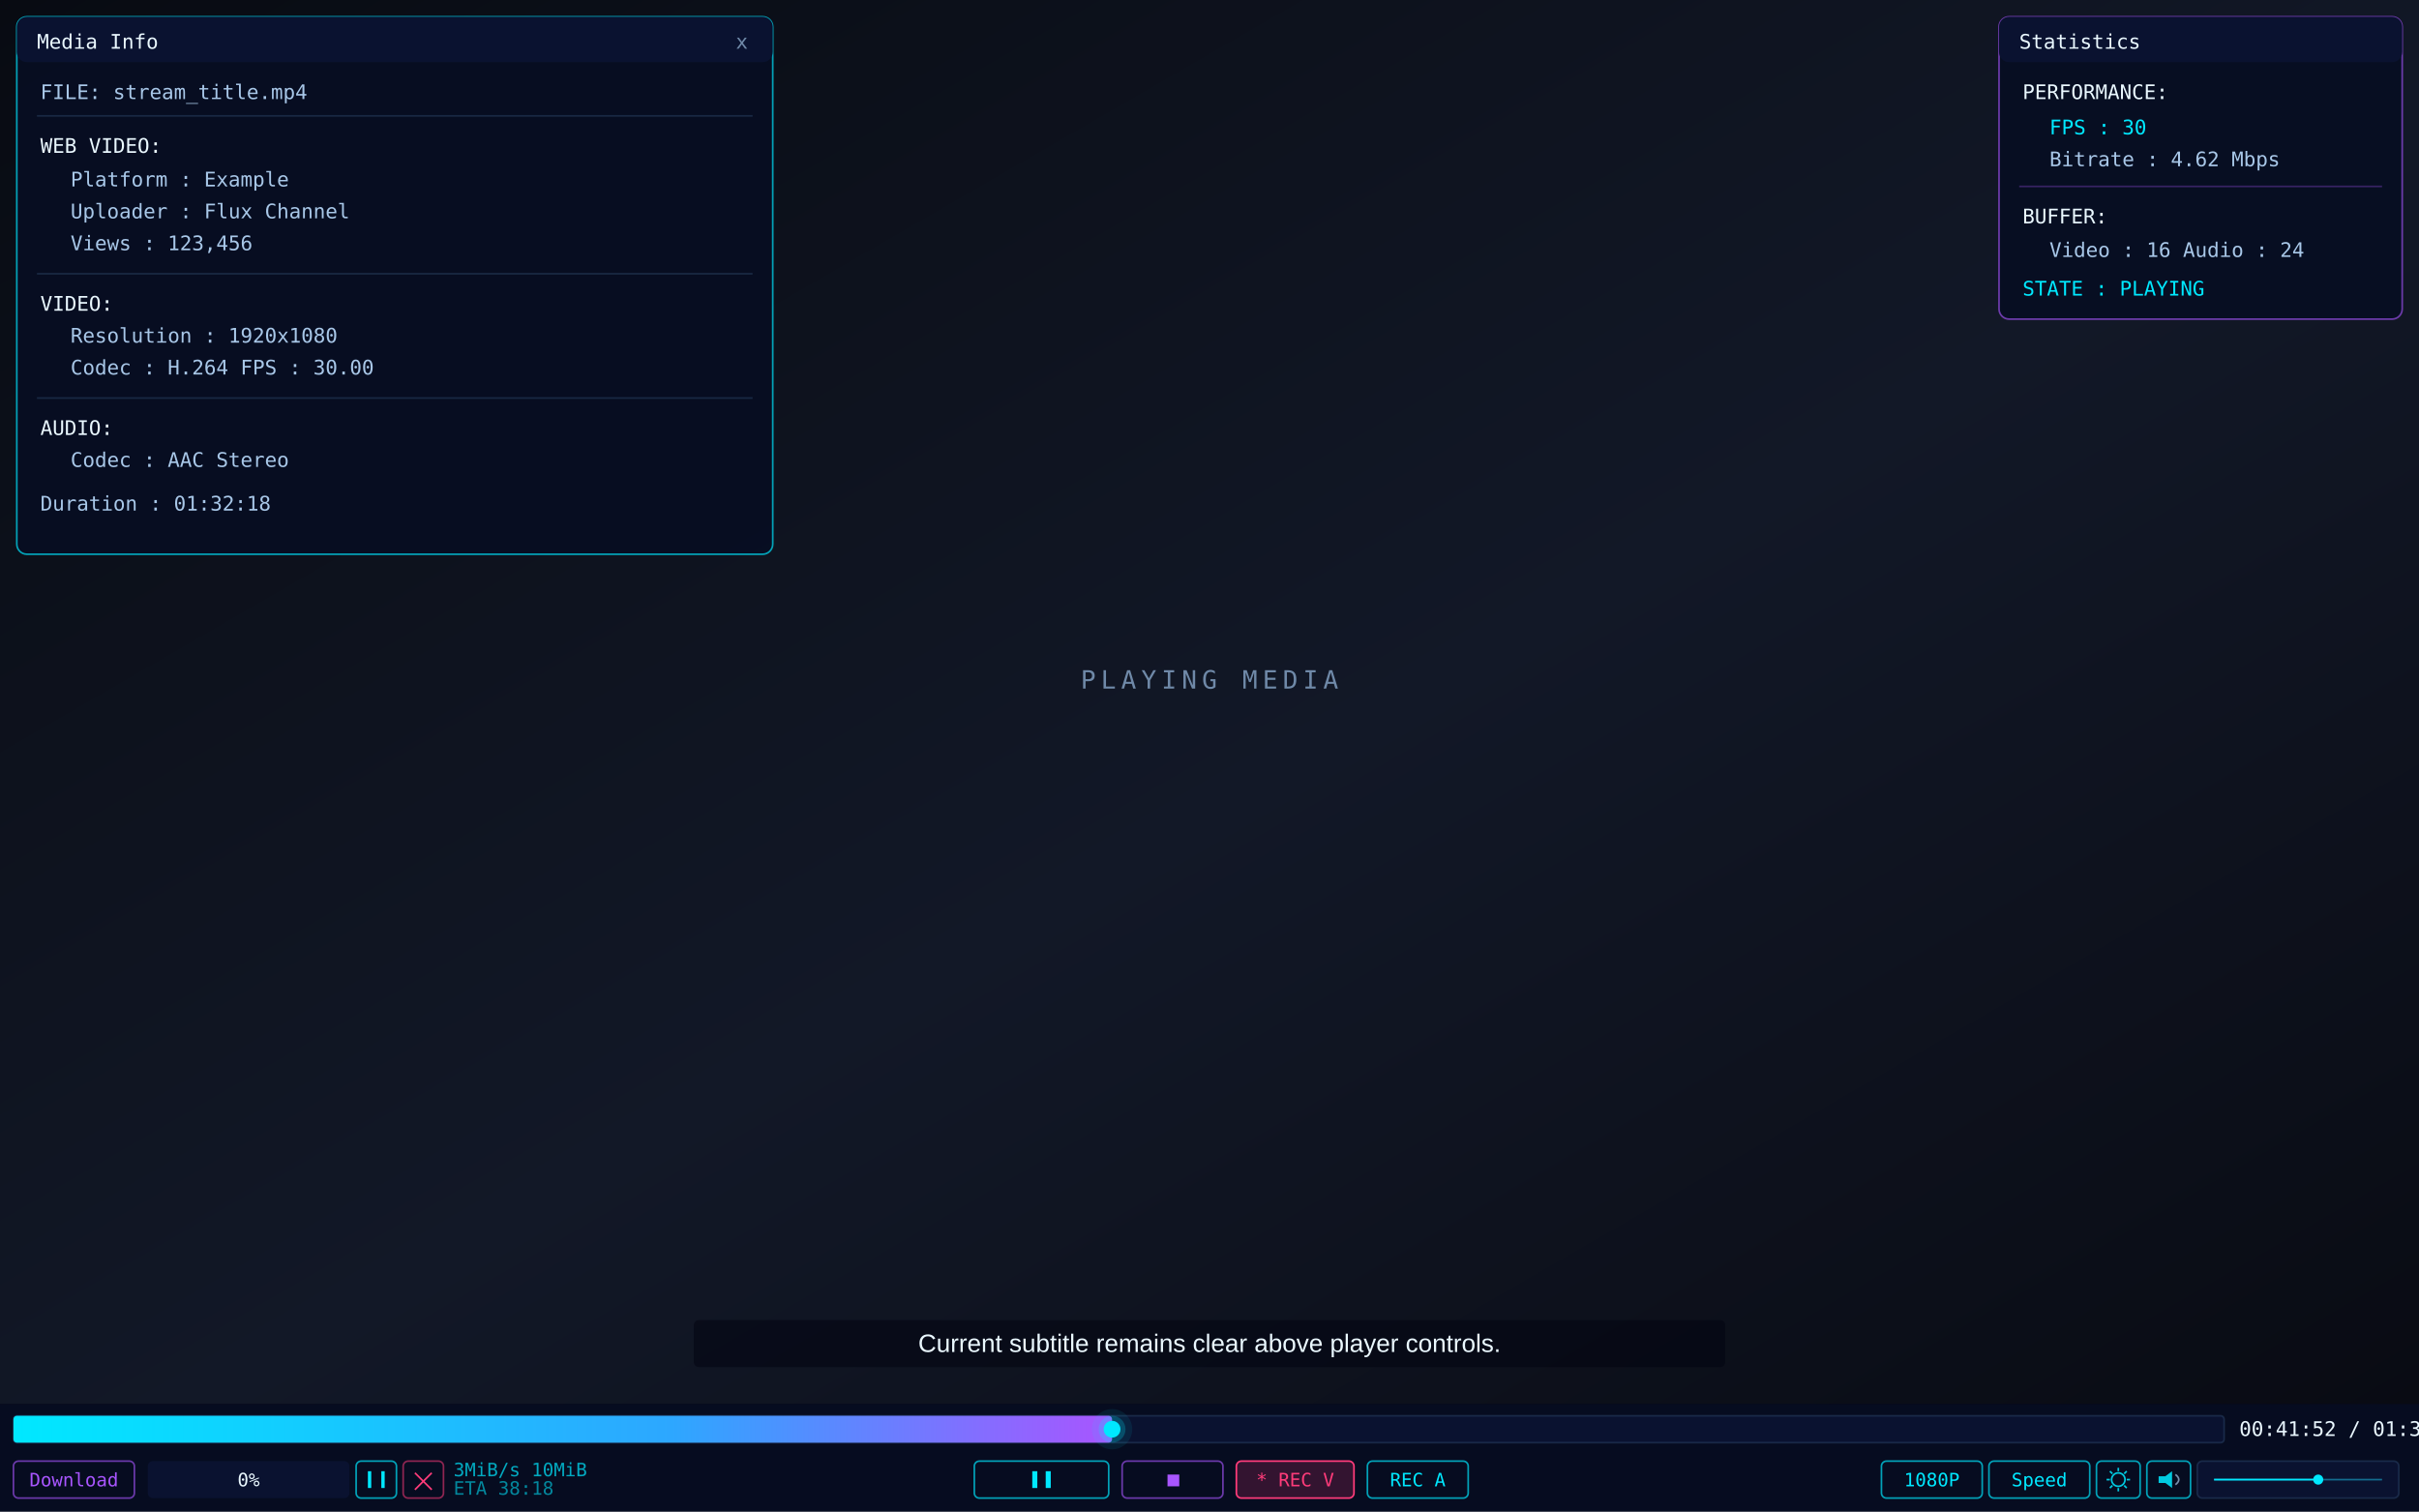
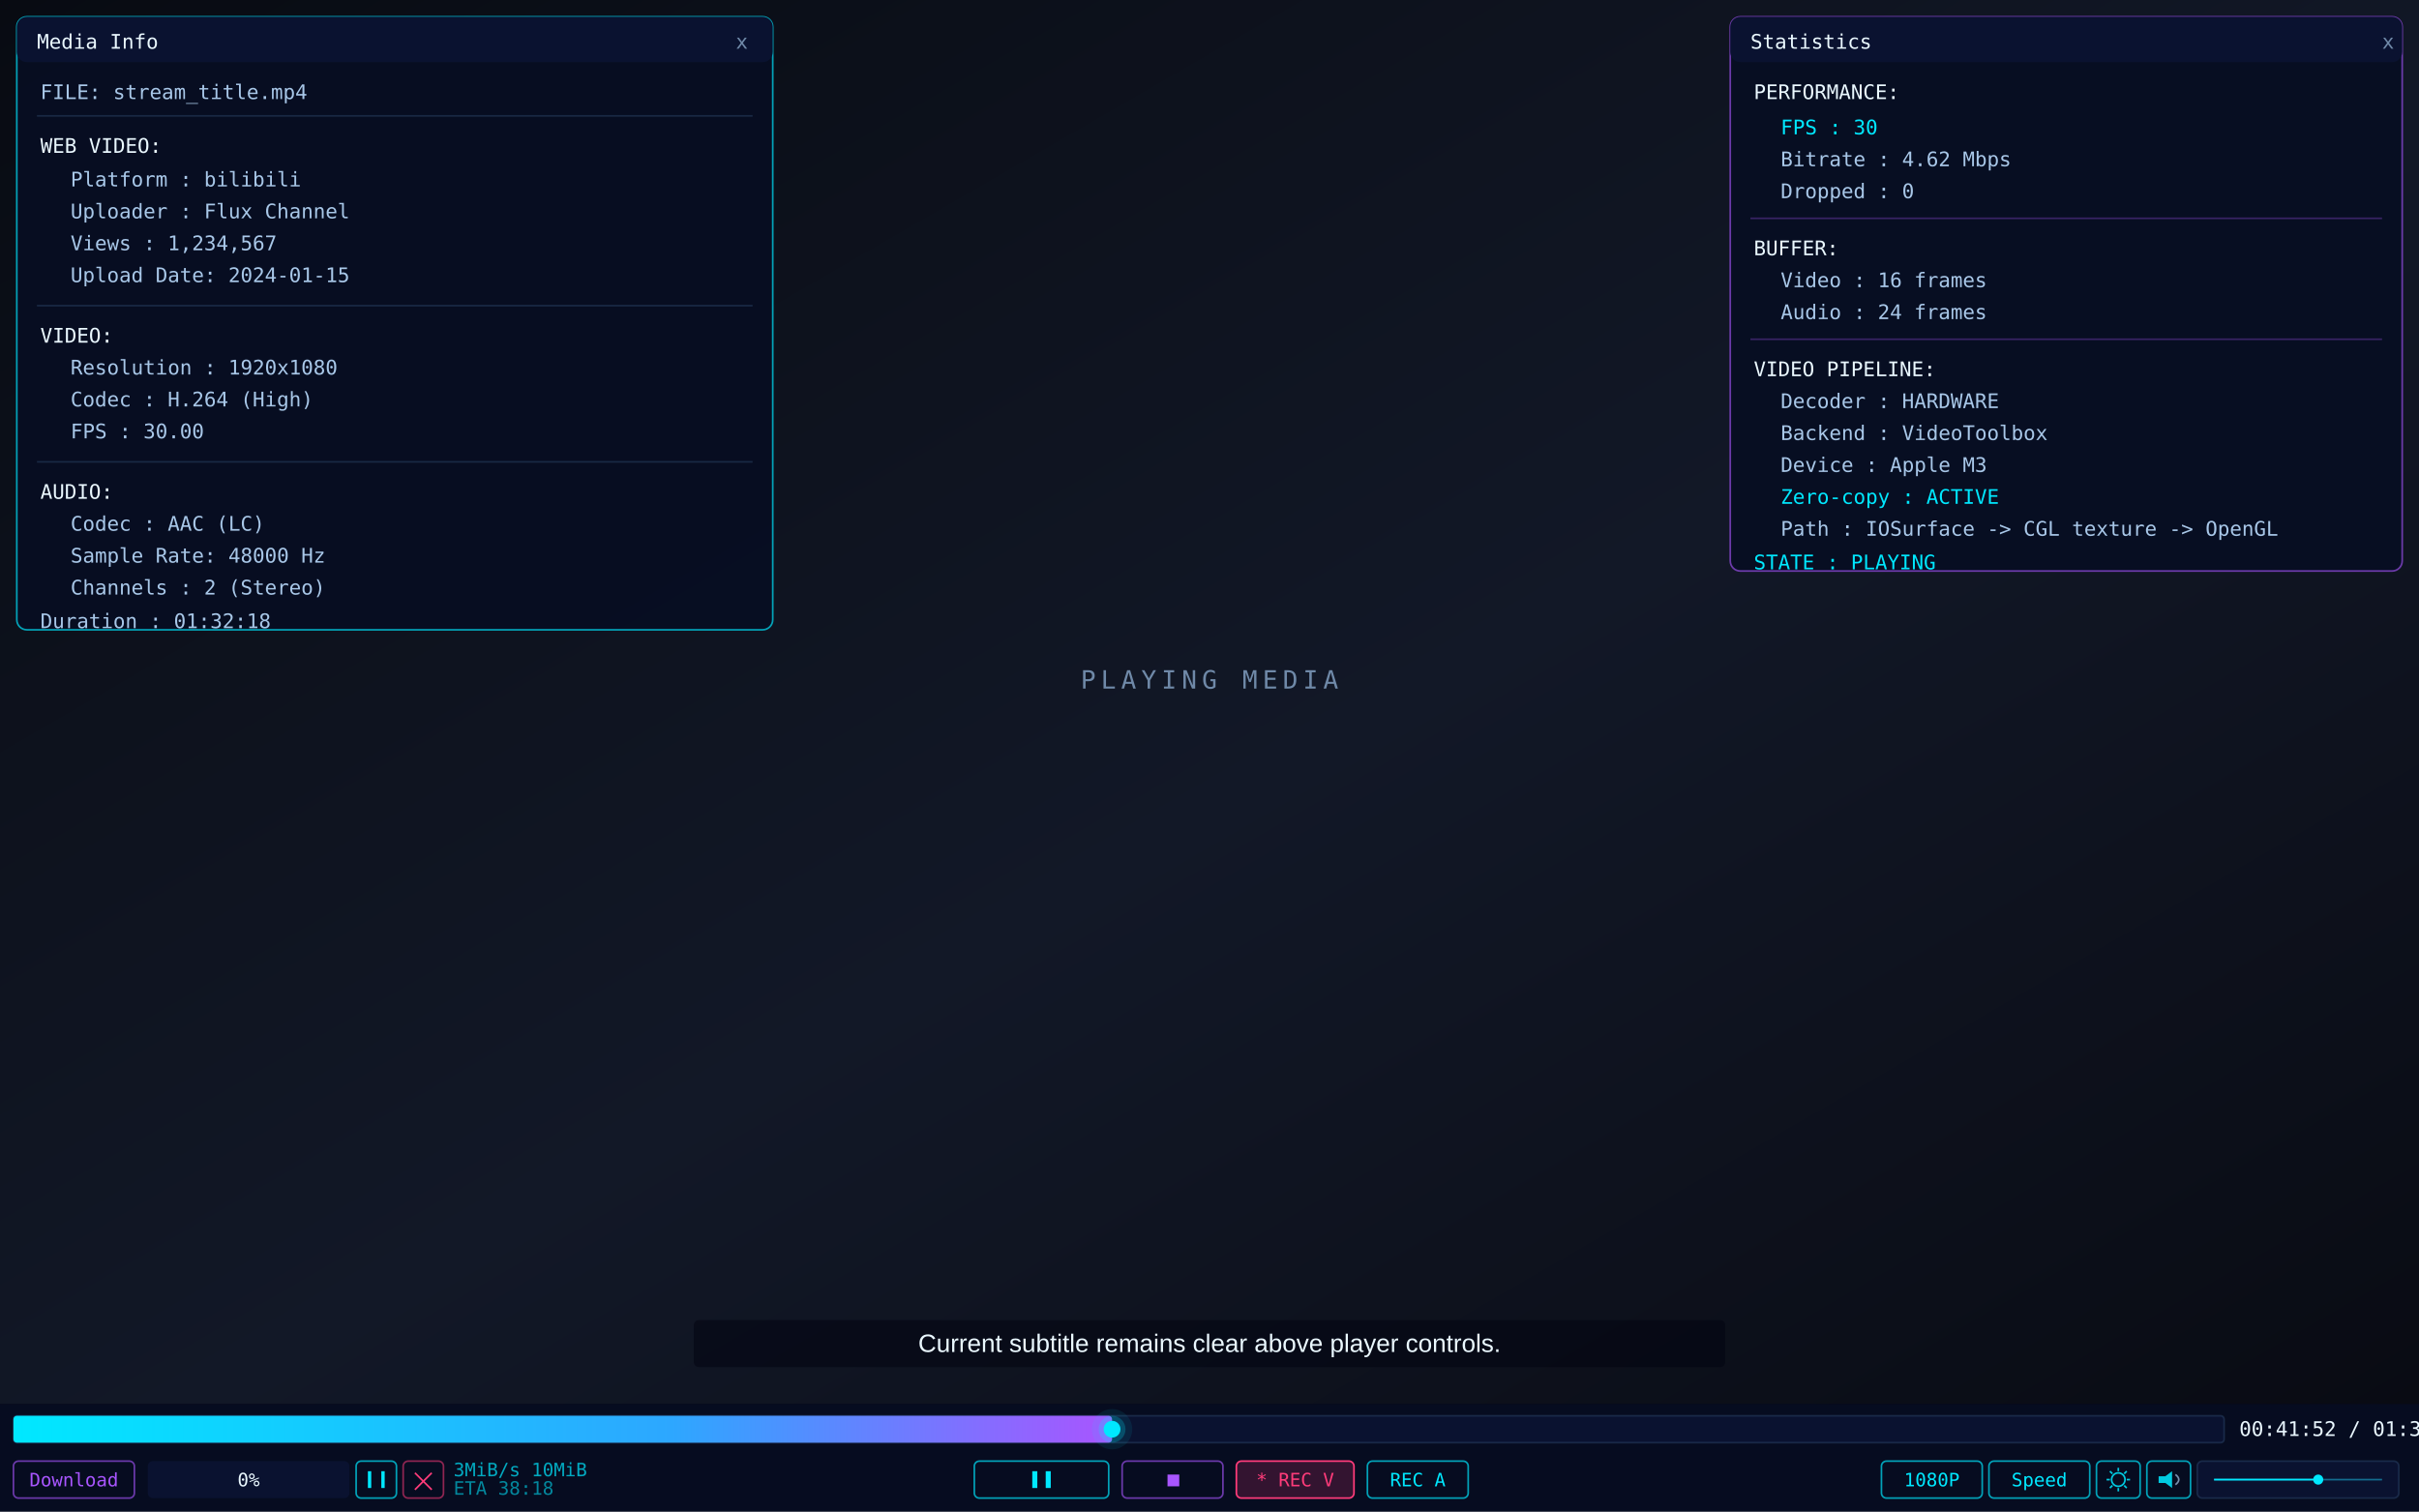
<svg xmlns="http://www.w3.org/2000/svg" width="1440" height="900" viewBox="0 0 1440 900" fill="none">
  <defs>
    <linearGradient id="video" x1="0" y1="0" x2="1" y2="1">
      <stop stop-color="#080B12" />
      <stop offset=".54" stop-color="#121827" />
      <stop offset="1" stop-color="#090B13" />
    </linearGradient>
    <linearGradient id="rail" x1="0" y1="0" x2="1" y2="0">
      <stop stop-color="#00E8FF" stop-opacity="0" />
      <stop offset=".28" stop-color="#00E8FF" />
      <stop offset=".72" stop-color="#A855FF" />
      <stop offset="1" stop-color="#FF3DF2" stop-opacity="0" />
    </linearGradient>
    <linearGradient id="played" x1="0" y1="0" x2="1" y2="0">
      <stop stop-color="#00E8FF" />
      <stop offset=".6" stop-color="#2DA7FF" />
      <stop offset="1" stop-color="#A855FF" />
    </linearGradient>
    <radialGradient id="frame" cx="0" cy="0" r="1" gradientTransform="translate(730 400) scale(520 310)">
      <stop stop-color="#2DA7FF" stop-opacity=".05" />
      <stop offset="1" stop-color="#030511" stop-opacity="0" />
    </radialGradient>
  </defs>
  <rect width="1440" height="900" fill="#030511" />
  <rect width="1440" height="836" fill="url(#video)" />
  <rect width="1440" height="836" fill="url(#frame)" />
  <text x="720" y="410" text-anchor="middle" font-family="Consolas, monospace" font-size="15" fill="#6F89A8" letter-spacing="3">PLAYING MEDIA</text>
  <g font-family="Consolas, monospace" font-size="12">
-     <rect x="10" y="10" width="450" height="320" rx="6" fill="#070D22" fill-opacity=".92" stroke="#00E8FF" stroke-opacity=".68" />
+     <rect x="10" y="10" width="450" height="365" rx="6" fill="#070D22" fill-opacity=".92" stroke="#00E8FF" stroke-opacity=".68" />
    <rect x="10" y="10" width="450" height="27" rx="6" fill="#0A1230" />
    <text x="22" y="29" fill="#EAF8FF">Media Info</text>
    <text x="438" y="29" fill="#6F89A8">x</text>
    <text x="24" y="59" fill="#A8C7E8">FILE: stream_title.mp4</text>
    <path d="M22 69H448" stroke="#5A8CBE" stroke-opacity=".22" />
    <text x="24" y="91" fill="#EAF8FF">WEB VIDEO:</text>
-     <text x="42" y="111" fill="#A8C7E8">Platform   : Example</text>
+     <text x="42" y="111" fill="#A8C7E8">Platform   : bilibili</text>
    <text x="42" y="130" fill="#A8C7E8">Uploader   : Flux Channel</text>
-     <text x="42" y="149" fill="#A8C7E8">Views      : 123,456</text>
-     <path d="M22 163H448" stroke="#5A8CBE" stroke-opacity=".22" />
-     <text x="24" y="185" fill="#EAF8FF">VIDEO:</text>
-     <text x="42" y="204" fill="#A8C7E8">Resolution : 1920x1080</text>
-     <text x="42" y="223" fill="#A8C7E8">Codec      : H.264  FPS : 30.00</text>
-     <path d="M22 237H448" stroke="#5A8CBE" stroke-opacity=".22" />
-     <text x="24" y="259" fill="#EAF8FF">AUDIO:</text>
-     <text x="42" y="278" fill="#A8C7E8">Codec      : AAC  Stereo</text>
-     <text x="24" y="304" fill="#A8C7E8">Duration   : 01:32:18</text>
+     <text x="42" y="149" fill="#A8C7E8">Views      : 1,234,567</text>
+     <text x="42" y="168" fill="#A8C7E8">Upload Date: 2024-01-15</text>
+     <path d="M22 182H448" stroke="#5A8CBE" stroke-opacity=".22" />
+     <text x="24" y="204" fill="#EAF8FF">VIDEO:</text>
+     <text x="42" y="223" fill="#A8C7E8">Resolution : 1920x1080</text>
+     <text x="42" y="242" fill="#A8C7E8">Codec      : H.264 (High)</text>
+     <text x="42" y="261" fill="#A8C7E8">FPS        : 30.00</text>
+     <path d="M22 275H448" stroke="#5A8CBE" stroke-opacity=".22" />
+     <text x="24" y="297" fill="#EAF8FF">AUDIO:</text>
+     <text x="42" y="316" fill="#A8C7E8">Codec      : AAC (LC)</text>
+     <text x="42" y="335" fill="#A8C7E8">Sample Rate: 48000 Hz</text>
+     <text x="42" y="354" fill="#A8C7E8">Channels   : 2 (Stereo)</text>
+     <text x="24" y="374" fill="#A8C7E8">Duration   : 01:32:18</text>
  </g>
  <g font-family="Consolas, monospace" font-size="12">
-     <rect x="1190" y="10" width="240" height="180" rx="6" fill="#070D22" fill-opacity=".92" stroke="#A855FF" stroke-opacity=".62" />
-     <rect x="1190" y="10" width="240" height="27" rx="6" fill="#0A1230" />
-     <text x="1202" y="29" fill="#EAF8FF">Statistics</text>
-     <text x="1204" y="59" fill="#EAF8FF">PERFORMANCE:</text>
-     <text x="1220" y="80" fill="#00E8FF">FPS      : 30</text>
-     <text x="1220" y="99" fill="#A8C7E8">Bitrate  : 4.62 Mbps</text>
-     <path d="M1202 111H1418" stroke="#A855FF" stroke-opacity=".3" />
-     <text x="1204" y="133" fill="#EAF8FF">BUFFER:</text>
-     <text x="1220" y="153" fill="#A8C7E8">Video : 16  Audio : 24</text>
-     <text x="1204" y="176" fill="#00E8FF">STATE : PLAYING</text>
+     <rect x="1030" y="10" width="400" height="330" rx="6" fill="#070D22" fill-opacity=".92" stroke="#A855FF" stroke-opacity=".62" />
+     <rect x="1030" y="10" width="400" height="27" rx="6" fill="#0A1230" />
+     <text x="1042" y="29" fill="#EAF8FF">Statistics</text>
+     <text x="1418" y="29" fill="#6F89A8">x</text>
+     <text x="1044" y="59" fill="#EAF8FF">PERFORMANCE:</text>
+     <text x="1060" y="80" fill="#00E8FF">FPS        : 30</text>
+     <text x="1060" y="99" fill="#A8C7E8">Bitrate    : 4.62 Mbps</text>
+     <text x="1060" y="118" fill="#A8C7E8">Dropped    : 0</text>
+     <path d="M1042 130H1418" stroke="#A855FF" stroke-opacity=".3" />
+     <text x="1044" y="152" fill="#EAF8FF">BUFFER:</text>
+     <text x="1060" y="171" fill="#A8C7E8">Video : 16 frames</text>
+     <text x="1060" y="190" fill="#A8C7E8">Audio : 24 frames</text>
+     <path d="M1042 202H1418" stroke="#A855FF" stroke-opacity=".3" />
+     <text x="1044" y="224" fill="#EAF8FF">VIDEO PIPELINE:</text>
+     <text x="1060" y="243" fill="#A8C7E8">Decoder   : HARDWARE</text>
+     <text x="1060" y="262" fill="#A8C7E8">Backend   : VideoToolbox</text>
+     <text x="1060" y="281" fill="#A8C7E8">Device    : Apple M3</text>
+     <text x="1060" y="300" fill="#00E8FF">Zero-copy : ACTIVE</text>
+     <text x="1060" y="319" fill="#A8C7E8">Path      : IOSurface -&gt; CGL texture -&gt; OpenGL</text>
+     <text x="1044" y="339" fill="#00E8FF">STATE : PLAYING</text>
  </g>
  <rect x="413" y="786" width="614" height="28" rx="3" fill="#030511" fill-opacity=".55" />
  <text x="720" y="805" text-anchor="middle" font-family="Arial, sans-serif" font-size="15" fill="#EAF8FF">Current subtitle remains clear above player controls.</text>
  <rect y="836" width="1440" height="64" fill="#070D22" fill-opacity=".92" />
  <path d="M0 837H1440" stroke="url(#rail)" stroke-width="2" />
  <rect x="8" y="843" width="1316" height="16" rx="2" fill="#0A1230" stroke="#5A8CBE" stroke-opacity=".22" />
  <rect x="8" y="843" width="654" height="16" rx="2" fill="url(#played)" />
  <circle cx="662" cy="851" r="12" fill="#00E8FF" fill-opacity=".08" />
  <circle cx="662" cy="851" r="8" fill="#00E8FF" fill-opacity=".22" />
  <circle cx="662" cy="851" r="5" fill="#00E8FF" />
  <text x="1333" y="855" font-family="Consolas, monospace" font-size="12" fill="#EAF8FF">00:41:52 / 01:32:18</text>
  <g font-family="Consolas, monospace" font-size="11">
    <rect x="8" y="870" width="72" height="22" rx="3" stroke="#A855FF" stroke-opacity=".62" />
    <text x="44" y="885" text-anchor="middle" fill="#A855FF">Download</text>
    <rect x="88" y="870" width="120" height="22" rx="3" fill="#0A1230" />
    <text x="148" y="885" text-anchor="middle" fill="#EAF8FF">0%</text>
    <rect x="212" y="870" width="24" height="22" rx="3" stroke="#00E8FF" stroke-opacity=".68" />
    <path d="M220 876V886M228 876V886" stroke="#00E8FF" stroke-width="2" />
    <rect x="240" y="870" width="24" height="22" rx="3" stroke="#FF3B7A" stroke-opacity=".55" />
    <path d="M247 877L257 887M257 877L247 887" stroke="#FF3B7A" />
    <text x="270" y="879" fill="#00E8FF" fill-opacity=".72">3MiB/s  10MiB</text>
    <text x="270" y="890" fill="#00E8FF" fill-opacity=".56">ETA 38:18</text>
  </g>
  <g font-family="Consolas, monospace" font-size="11">
    <rect x="580" y="870" width="80" height="22" rx="3" stroke="#00E8FF" stroke-opacity=".68" />
    <path d="M616 876V886M624 876V886" stroke="#00E8FF" stroke-width="3" />
    <rect x="668" y="870" width="60" height="22" rx="3" stroke="#A855FF" stroke-opacity=".62" />
    <rect x="695" y="878" width="7" height="7" fill="#A855FF" />
    <rect x="736" y="870" width="70" height="22" rx="3" fill="#FF3B7A" fill-opacity=".18" stroke="#FF3B7A" />
    <text x="771" y="885" text-anchor="middle" fill="#FF3B7A">* REC V</text>
    <rect x="814" y="870" width="60" height="22" rx="3" stroke="#00E8FF" stroke-opacity=".68" />
    <text x="844" y="885" text-anchor="middle" fill="#00E8FF">REC A</text>
  </g>
  <g font-family="Consolas, monospace" font-size="11">
    <rect x="1120" y="870" width="60" height="22" rx="3" stroke="#00E8FF" stroke-opacity=".68" />
    <text x="1150" y="885" text-anchor="middle" fill="#00E8FF">1080P</text>
    <rect x="1184" y="870" width="60" height="22" rx="3" stroke="#00E8FF" stroke-opacity=".68" />
    <text x="1214" y="885" text-anchor="middle" fill="#00E8FF">Speed</text>
    <rect x="1248" y="870" width="26" height="22" rx="3" stroke="#00E8FF" stroke-opacity=".68" />
    <g stroke="#00E8FF" stroke-opacity=".86" fill="none">
      <circle cx="1261" cy="881" r="4" />
      <path d="M1261 874V876M1261 886V888M1254 881H1256M1266 881H1268M1256 876L1257.5 877.5M1264.5 884.5L1266 886M1266 876L1264.5 877.5M1257.5 884.5L1256 886" />
    </g>
    <rect x="1278" y="870" width="26" height="22" rx="3" stroke="#00E8FF" stroke-opacity=".68" />
    <path d="M1285 879H1289L1293 876V886L1289 883H1285Z" fill="#00E8FF" fill-opacity=".86" />
    <path d="M1295 878Q1299 881 1295 884" stroke="#A8C7E8" stroke-opacity=".7" />
    <rect x="1308" y="870" width="120" height="22" rx="3" fill="#0A1230" stroke="#5A8CBE" stroke-opacity=".22" />
    <path d="M1318 881H1418" stroke="#136C8F" />
    <path d="M1318 881H1380" stroke="#00E8FF" />
    <circle cx="1380" cy="881" r="3" fill="#00E8FF" />
  </g>
</svg>
